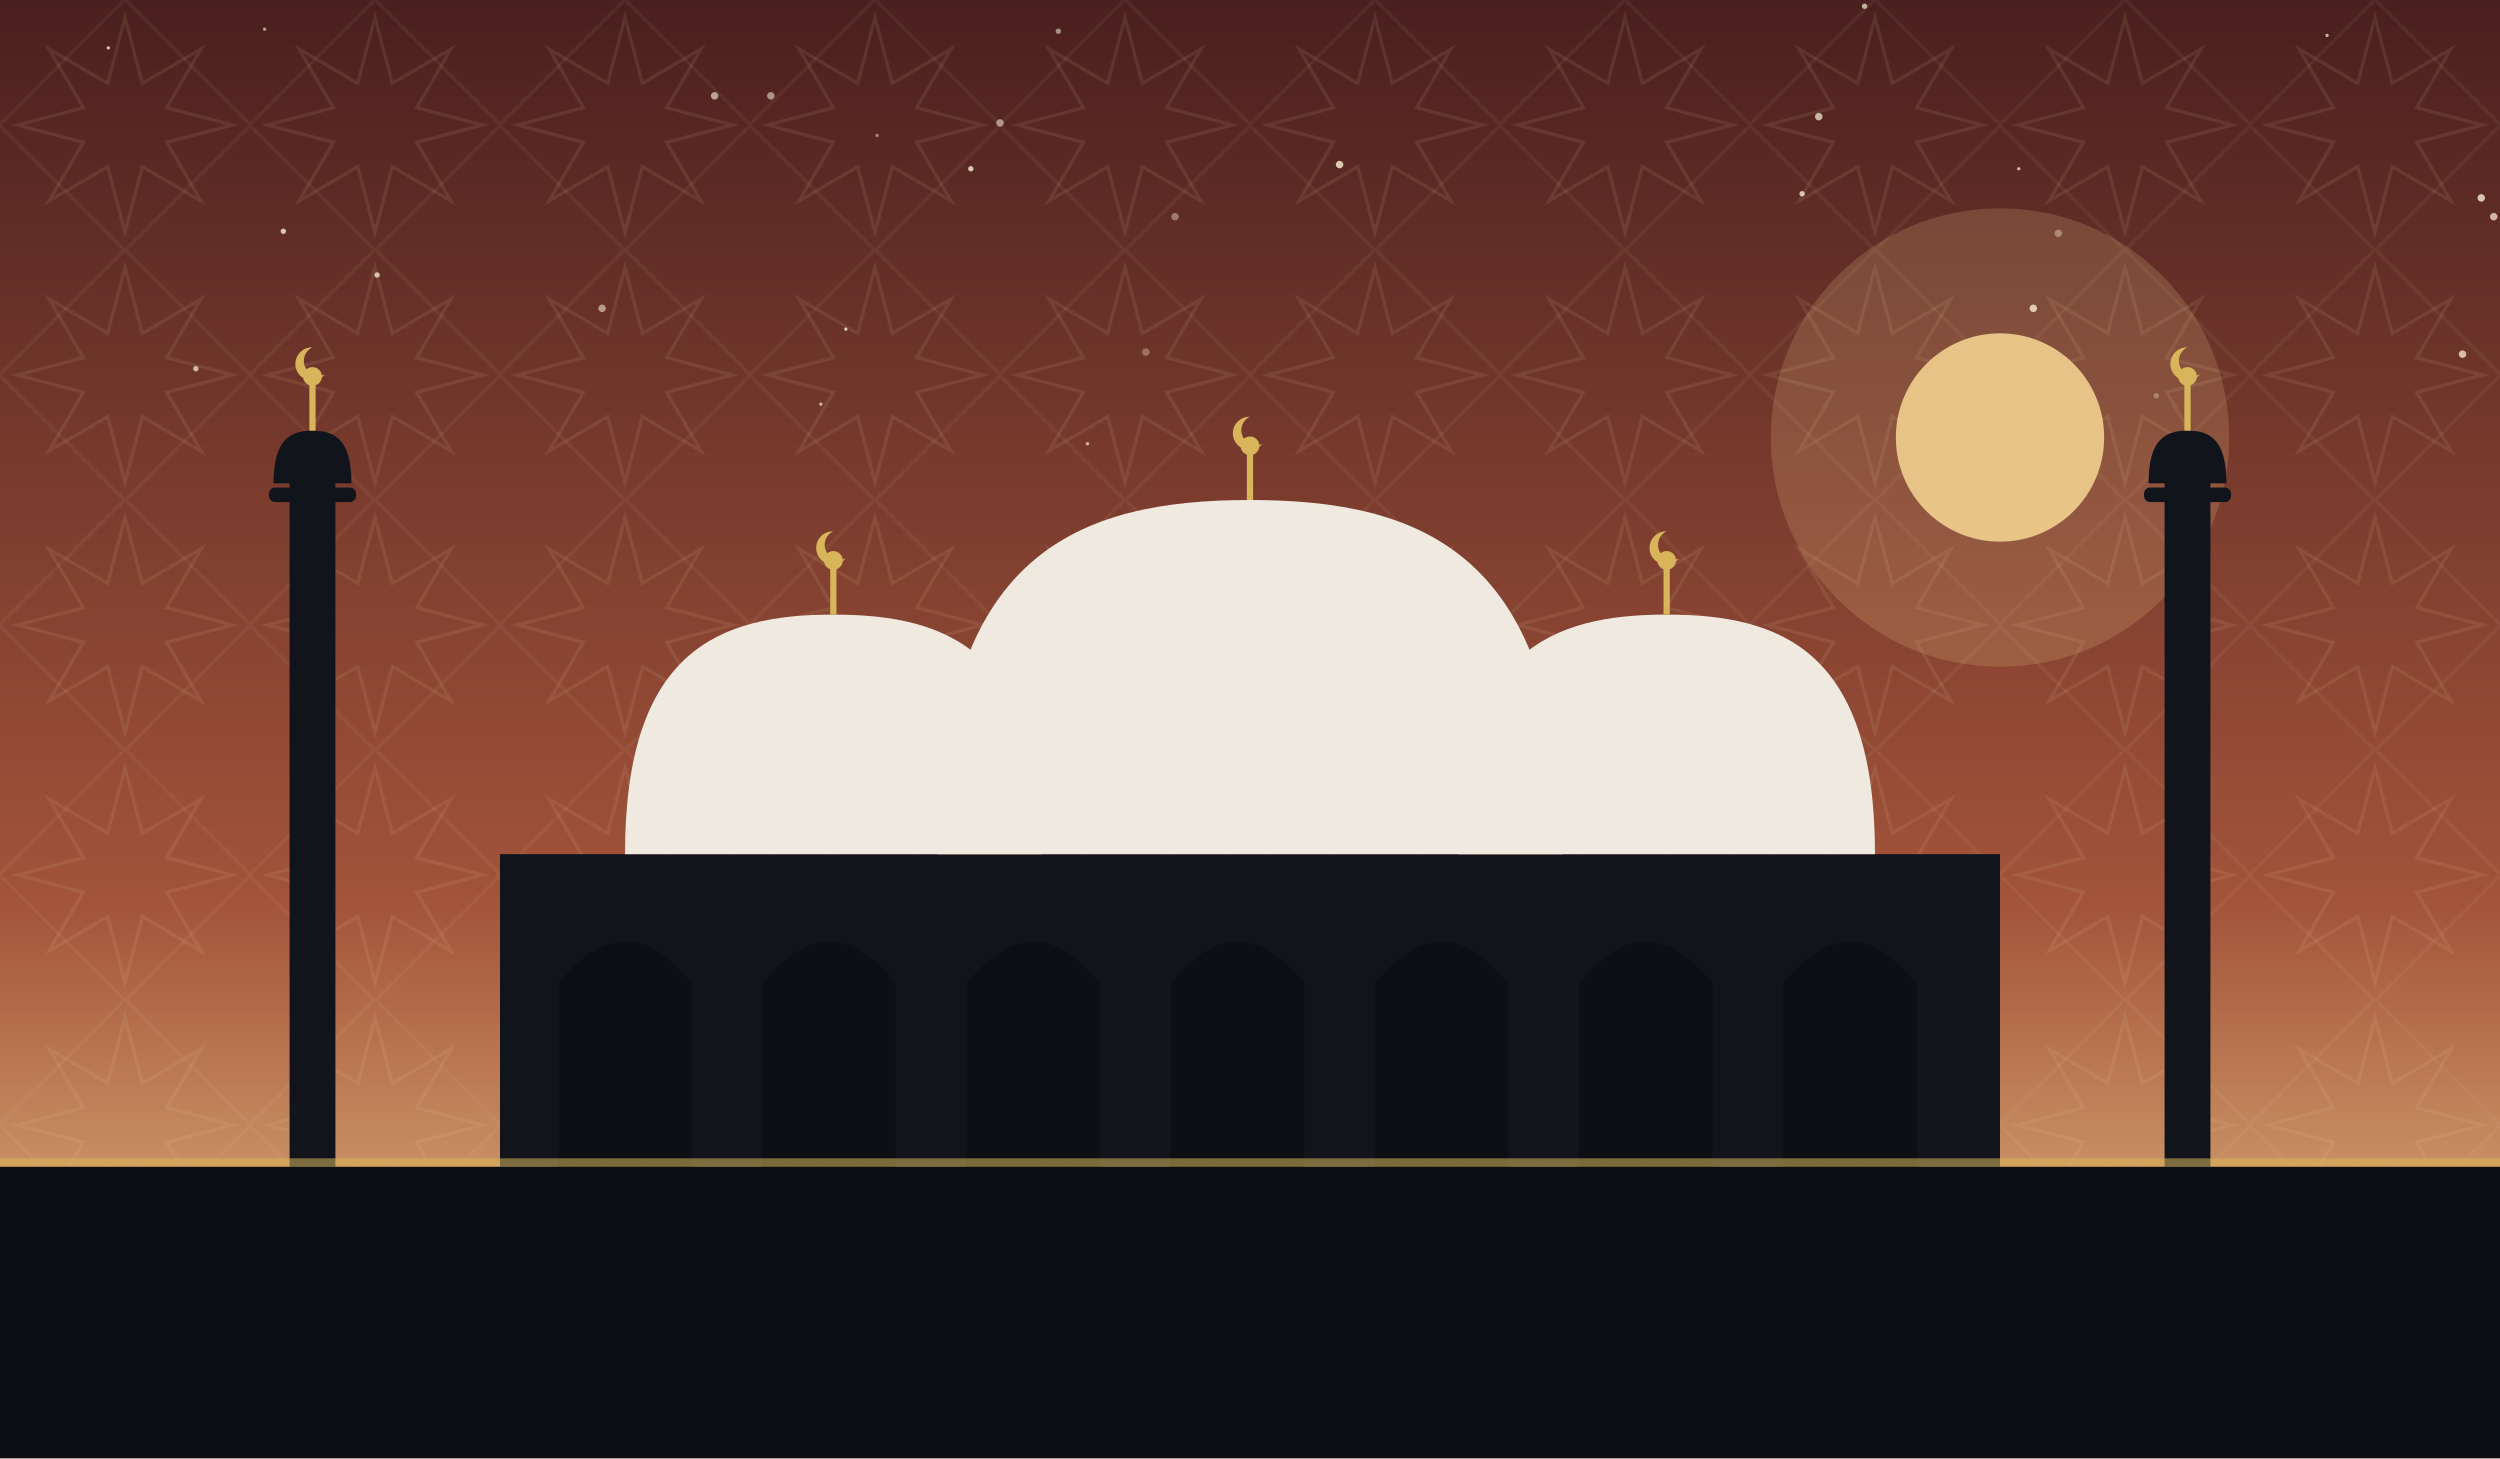
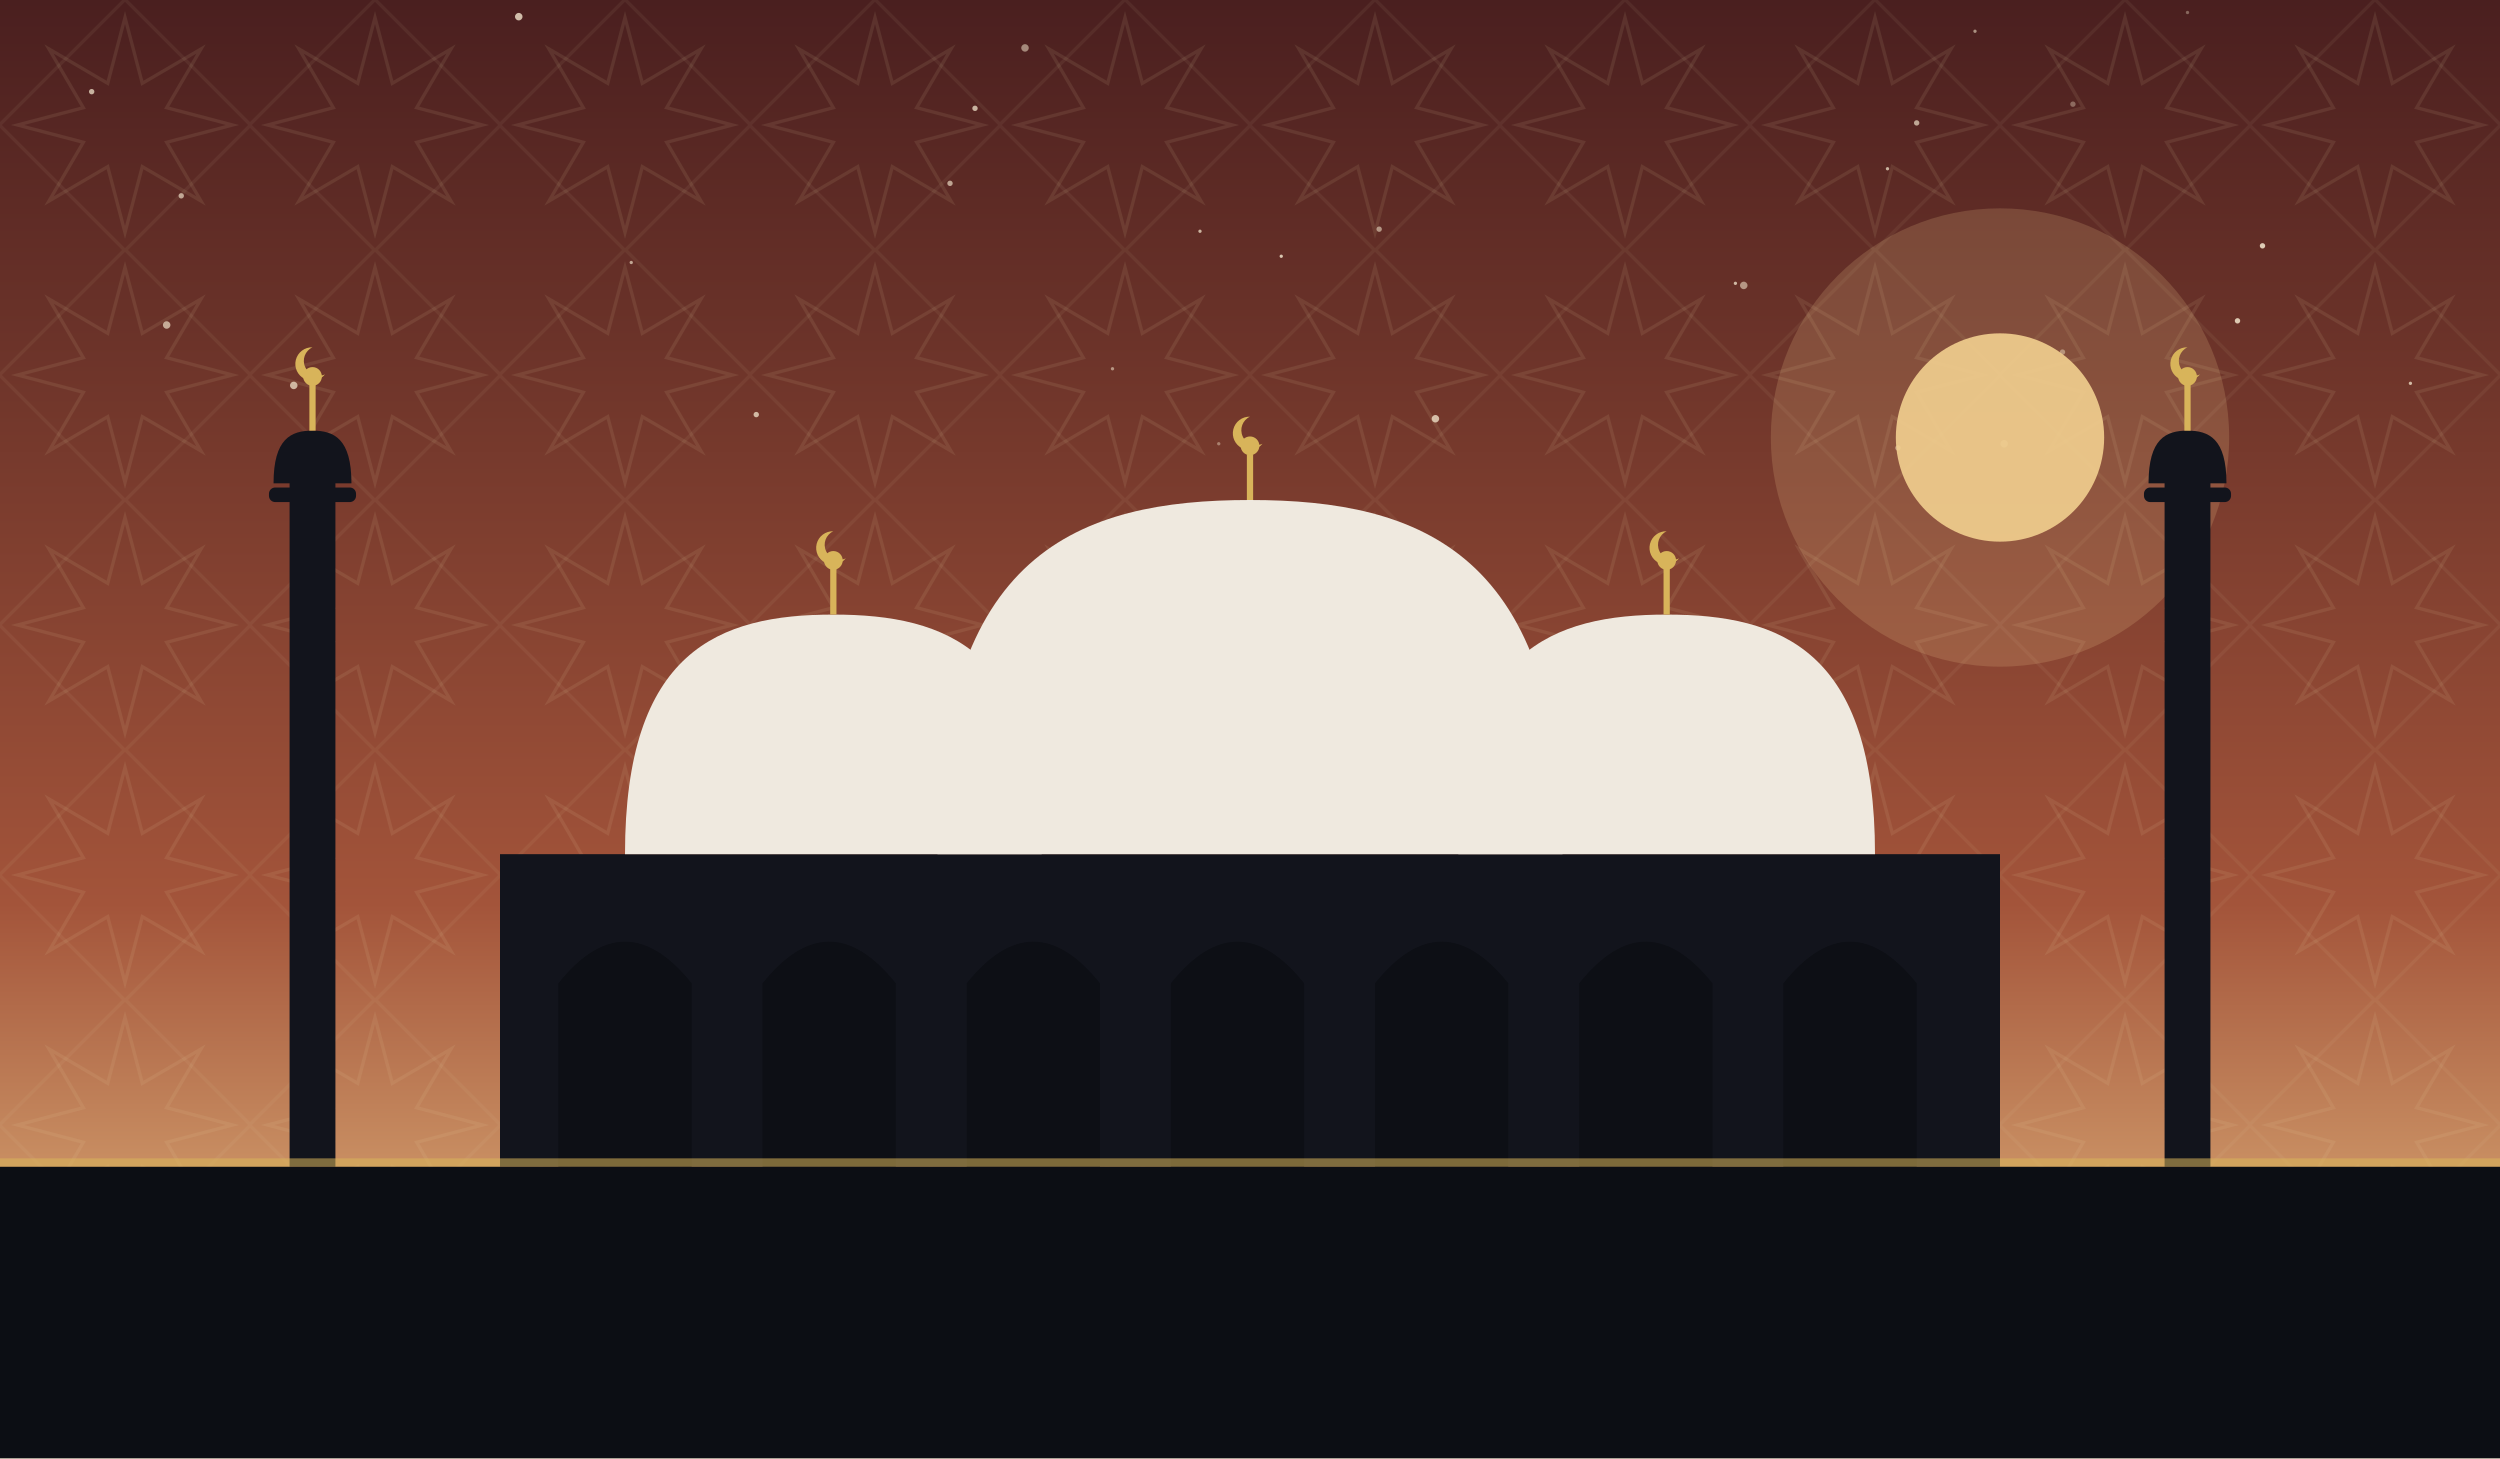
<svg xmlns="http://www.w3.org/2000/svg" viewBox="0 0 1200 700" role="img">
  <defs>
    <linearGradient id="sky" x1="0" y1="0" x2="0" y2="1">
      <stop offset="0" stop-color="#4a1f1f" />
      <stop offset="0.62" stop-color="#a3543a" />
      <stop offset="1" stop-color="#f2cf8f" />
    </linearGradient>
    <pattern id="g1" width="120" height="120" patternUnits="userSpaceOnUse">
      <polygon points="111.6,60.0 80.0,68.3 96.5,96.5 68.3,80.0 60.0,111.6 51.7,80.0 23.5,96.5 40.0,68.3 8.4,60.0 40.0,51.7 23.5,23.5 51.7,40.0 60.0,8.4 68.3,40.0 96.5,23.5 80.0,51.7" fill="none" stroke="#e8d9a8" stroke-width="1.6" opacity="0.1" />
      <rect x="17.4" y="17.4" width="85.2" height="85.2" fill="none" stroke="#e8d9a8" stroke-width="1.6" opacity="0.07" transform="rotate(45 60.0 60.0)" />
    </pattern>
  </defs>
  <rect width="1200" height="700" fill="url(#sky)" />
  <rect width="1200" height="700" fill="url(#g1)" />
-   <circle cx="564" cy="104" r="1.8" fill="#f7ecd2" opacity="0.41" />
-   <circle cx="550" cy="169" r="1.8" fill="#f7ecd2" opacity="0.35" />
-   <circle cx="865" cy="93" r="1.3" fill="#f7ecd2" opacity="0.80" />
-   <circle cx="1197" cy="104" r="1.8" fill="#f7ecd2" opacity="0.73" />
-   <circle cx="370" cy="46" r="1.8" fill="#f7ecd2" opacity="0.55" />
-   <circle cx="136" cy="111" r="1.3" fill="#f7ecd2" opacity="0.81" />
-   <circle cx="1191" cy="95" r="1.8" fill="#f7ecd2" opacity="0.80" />
-   <circle cx="343" cy="46" r="1.8" fill="#f7ecd2" opacity="0.63" />
-   <circle cx="976" cy="148" r="1.8" fill="#f7ecd2" opacity="0.83" />
-   <circle cx="522" cy="213" r="0.8" fill="#f7ecd2" opacity="0.71" />
-   <circle cx="1117" cy="17" r="0.8" fill="#f7ecd2" opacity="0.74" />
-   <circle cx="289" cy="148" r="1.8" fill="#f7ecd2" opacity="0.57" />
-   <circle cx="1182" cy="170" r="1.8" fill="#f7ecd2" opacity="0.75" />
-   <circle cx="508" cy="15" r="1.3" fill="#f7ecd2" opacity="0.55" />
-   <circle cx="643" cy="79" r="1.8" fill="#f7ecd2" opacity="0.82" />
-   <circle cx="1035" cy="190" r="1.3" fill="#f7ecd2" opacity="0.35" />
-   <circle cx="988" cy="112" r="1.8" fill="#f7ecd2" opacity="0.41" />
-   <circle cx="94" cy="177" r="1.3" fill="#f7ecd2" opacity="0.73" />
-   <circle cx="969" cy="81" r="0.8" fill="#f7ecd2" opacity="0.74" />
-   <circle cx="181" cy="132" r="1.3" fill="#f7ecd2" opacity="0.77" />
-   <circle cx="394" cy="194" r="0.8" fill="#f7ecd2" opacity="0.71" />
-   <circle cx="480" cy="59" r="1.8" fill="#f7ecd2" opacity="0.55" />
-   <circle cx="895" cy="3" r="1.3" fill="#f7ecd2" opacity="0.70" />
-   <circle cx="127" cy="14" r="0.8" fill="#f7ecd2" opacity="0.63" />
-   <circle cx="600" cy="216" r="0.8" fill="#f7ecd2" opacity="0.35" />
-   <circle cx="466" cy="81" r="1.3" fill="#f7ecd2" opacity="0.81" />
-   <circle cx="421" cy="65" r="0.8" fill="#f7ecd2" opacity="0.50" />
-   <circle cx="873" cy="56" r="1.8" fill="#f7ecd2" opacity="0.73" />
-   <circle cx="406" cy="158" r="0.8" fill="#f7ecd2" opacity="0.83" />
-   <circle cx="52" cy="23" r="0.8" fill="#f7ecd2" opacity="0.81" />
+   <circle cx="44" cy="44" r="1.3" fill="#f7ecd2" opacity="0.71" />
+   <circle cx="990" cy="169" r="1.3" fill="#f7ecd2" opacity="0.45" />
+   <circle cx="585" cy="213" r="0.8" fill="#f7ecd2" opacity="0.40" />
+   <circle cx="1157" cy="184" r="0.8" fill="#f7ecd2" opacity="0.73" />
+   <circle cx="1050" cy="6" r="0.8" fill="#f7ecd2" opacity="0.35" />
+   <circle cx="576" cy="111" r="0.8" fill="#f7ecd2" opacity="0.71" />
+   <circle cx="911" cy="215" r="1.3" fill="#f7ecd2" opacity="0.50" />
+   <circle cx="303" cy="126" r="0.8" fill="#f7ecd2" opacity="0.63" />
+   <circle cx="456" cy="88" r="1.3" fill="#f7ecd2" opacity="0.63" />
+   <circle cx="962" cy="213" r="1.8" fill="#f7ecd2" opacity="0.41" />
+   <circle cx="837" cy="137" r="1.8" fill="#f7ecd2" opacity="0.54" />
+   <circle cx="249" cy="8" r="1.8" fill="#f7ecd2" opacity="0.77" />
+   <circle cx="662" cy="110" r="1.3" fill="#f7ecd2" opacity="0.55" />
+   <circle cx="948" cy="15" r="0.8" fill="#f7ecd2" opacity="0.55" />
+   <circle cx="363" cy="199" r="1.3" fill="#f7ecd2" opacity="0.72" />
+   <circle cx="995" cy="50" r="1.3" fill="#f7ecd2" opacity="0.35" />
+   <circle cx="468" cy="52" r="1.3" fill="#f7ecd2" opacity="0.71" />
+   <circle cx="534" cy="177" r="0.8" fill="#f7ecd2" opacity="0.53" />
+   <circle cx="689" cy="201" r="1.8" fill="#f7ecd2" opacity="0.74" />
+   <circle cx="141" cy="212" r="1.8" fill="#f7ecd2" opacity="0.77" />
+   <circle cx="1074" cy="154" r="1.3" fill="#f7ecd2" opacity="0.81" />
+   <circle cx="920" cy="59" r="1.3" fill="#f7ecd2" opacity="0.65" />
+   <circle cx="615" cy="123" r="0.8" fill="#f7ecd2" opacity="0.80" />
+   <circle cx="87" cy="94" r="1.3" fill="#f7ecd2" opacity="0.63" />
+   <circle cx="80" cy="156" r="1.8" fill="#f7ecd2" opacity="0.65" />
+   <circle cx="906" cy="81" r="0.8" fill="#f7ecd2" opacity="0.71" />
+   <circle cx="141" cy="185" r="1.8" fill="#f7ecd2" opacity="0.70" />
+   <circle cx="833" cy="136" r="0.8" fill="#f7ecd2" opacity="0.73" />
+   <circle cx="1086" cy="118" r="1.3" fill="#f7ecd2" opacity="0.83" />
+   <circle cx="492" cy="23" r="1.8" fill="#f7ecd2" opacity="0.51" />
  <circle cx="960" cy="210" r="110" fill="#f2cf8f" opacity="0.18" />
  <circle cx="960" cy="210" r="50" fill="#f2cf8f" opacity="0.9" />
  <rect x="240" y="410" width="720" height="150" fill="#12141c" />
  <path d="M 268 560 L 268 472 Q 300 432 332 472 L 332 560 Z" fill="#0c0e14" opacity="0.9" />
  <path d="M 366 560 L 366 472 Q 398 432 430 472 L 430 560 Z" fill="#0c0e14" opacity="0.9" />
  <path d="M 464 560 L 464 472 Q 496 432 528 472 L 528 560 Z" fill="#0c0e14" opacity="0.9" />
  <path d="M 562 560 L 562 472 Q 594 432 626 472 L 626 560 Z" fill="#0c0e14" opacity="0.9" />
  <path d="M 660 560 L 660 472 Q 692 432 724 472 L 724 560 Z" fill="#0c0e14" opacity="0.9" />
  <path d="M 758 560 L 758 472 Q 790 432 822 472 L 822 560 Z" fill="#0c0e14" opacity="0.9" />
  <path d="M 856 560 L 856 472 Q 888 432 920 472 L 920 560 Z" fill="#0c0e14" opacity="0.9" />
  <path d="M 450 410 C 450 265.5, 517.5 240, 600 240 C 682.5 240, 750 265.5, 750 410 Z" fill="#efe9df" />
  <line x1="600" y1="240" x2="600" y2="218" stroke="#d8b45a" stroke-width="3" />
  <circle cx="600" cy="214" r="4.5" fill="#d8b45a" />
  <path d="M 600 200 a 8 8 0 1 0 6 13 a 6.4 6.4 0 1 1 -6 -13 Z" fill="#d8b45a" />
  <path d="M 300 410 C 300 312.25, 345.0 295, 400 295 C 455.0 295, 500 312.25, 500 410 Z" fill="#efe9df" />
  <line x1="400" y1="295" x2="400" y2="273" stroke="#d8b45a" stroke-width="3" />
  <circle cx="400" cy="269" r="4.5" fill="#d8b45a" />
  <path d="M 400 255 a 8 8 0 1 0 6 13 a 6.4 6.4 0 1 1 -6 -13 Z" fill="#d8b45a" />
  <path d="M 700 410 C 700 312.25, 745.0 295, 800 295 C 855.0 295, 900 312.25, 900 410 Z" fill="#efe9df" />
  <line x1="800" y1="295" x2="800" y2="273" stroke="#d8b45a" stroke-width="3" />
  <circle cx="800" cy="269" r="4.5" fill="#d8b45a" />
  <path d="M 800 255 a 8 8 0 1 0 6 13 a 6.4 6.4 0 1 1 -6 -13 Z" fill="#d8b45a" />
  <rect x="139.0" y="230" width="22" height="330" fill="#12141c" />
  <rect x="129.1" y="234" width="41.8" height="7" rx="3" fill="#12141c" />
  <path d="M 131.3 232 C 131.3 210.495, 139.715 206.7, 150 206.7 C 160.285 206.7, 168.7 210.495, 168.7 232 Z" fill="#12141c" />
  <line x1="150" y1="206.7" x2="150" y2="184.7" stroke="#d8b45a" stroke-width="3" />
  <circle cx="150" cy="180.7" r="4.5" fill="#d8b45a" />
  <path d="M 150 166.7 a 8 8 0 1 0 6 13 a 6.4 6.4 0 1 1 -6 -13 Z" fill="#d8b45a" />
  <rect x="1039.0" y="230" width="22" height="330" fill="#12141c" />
  <rect x="1029.1" y="234" width="41.8" height="7" rx="3" fill="#12141c" />
  <path d="M 1031.3 232 C 1031.3 210.495, 1039.715 206.7, 1050 206.7 C 1060.285 206.7, 1068.7 210.495, 1068.7 232 Z" fill="#12141c" />
  <line x1="1050" y1="206.7" x2="1050" y2="184.7" stroke="#d8b45a" stroke-width="3" />
  <circle cx="1050" cy="180.7" r="4.5" fill="#d8b45a" />
  <path d="M 1050 166.7 a 8 8 0 1 0 6 13 a 6.4 6.4 0 1 1 -6 -13 Z" fill="#d8b45a" />
  <rect x="0" y="560" width="1200" height="140" fill="#0c0e14" />
  <rect x="0" y="556" width="1200" height="4" fill="#d8b45a" opacity="0.55" />
</svg>
